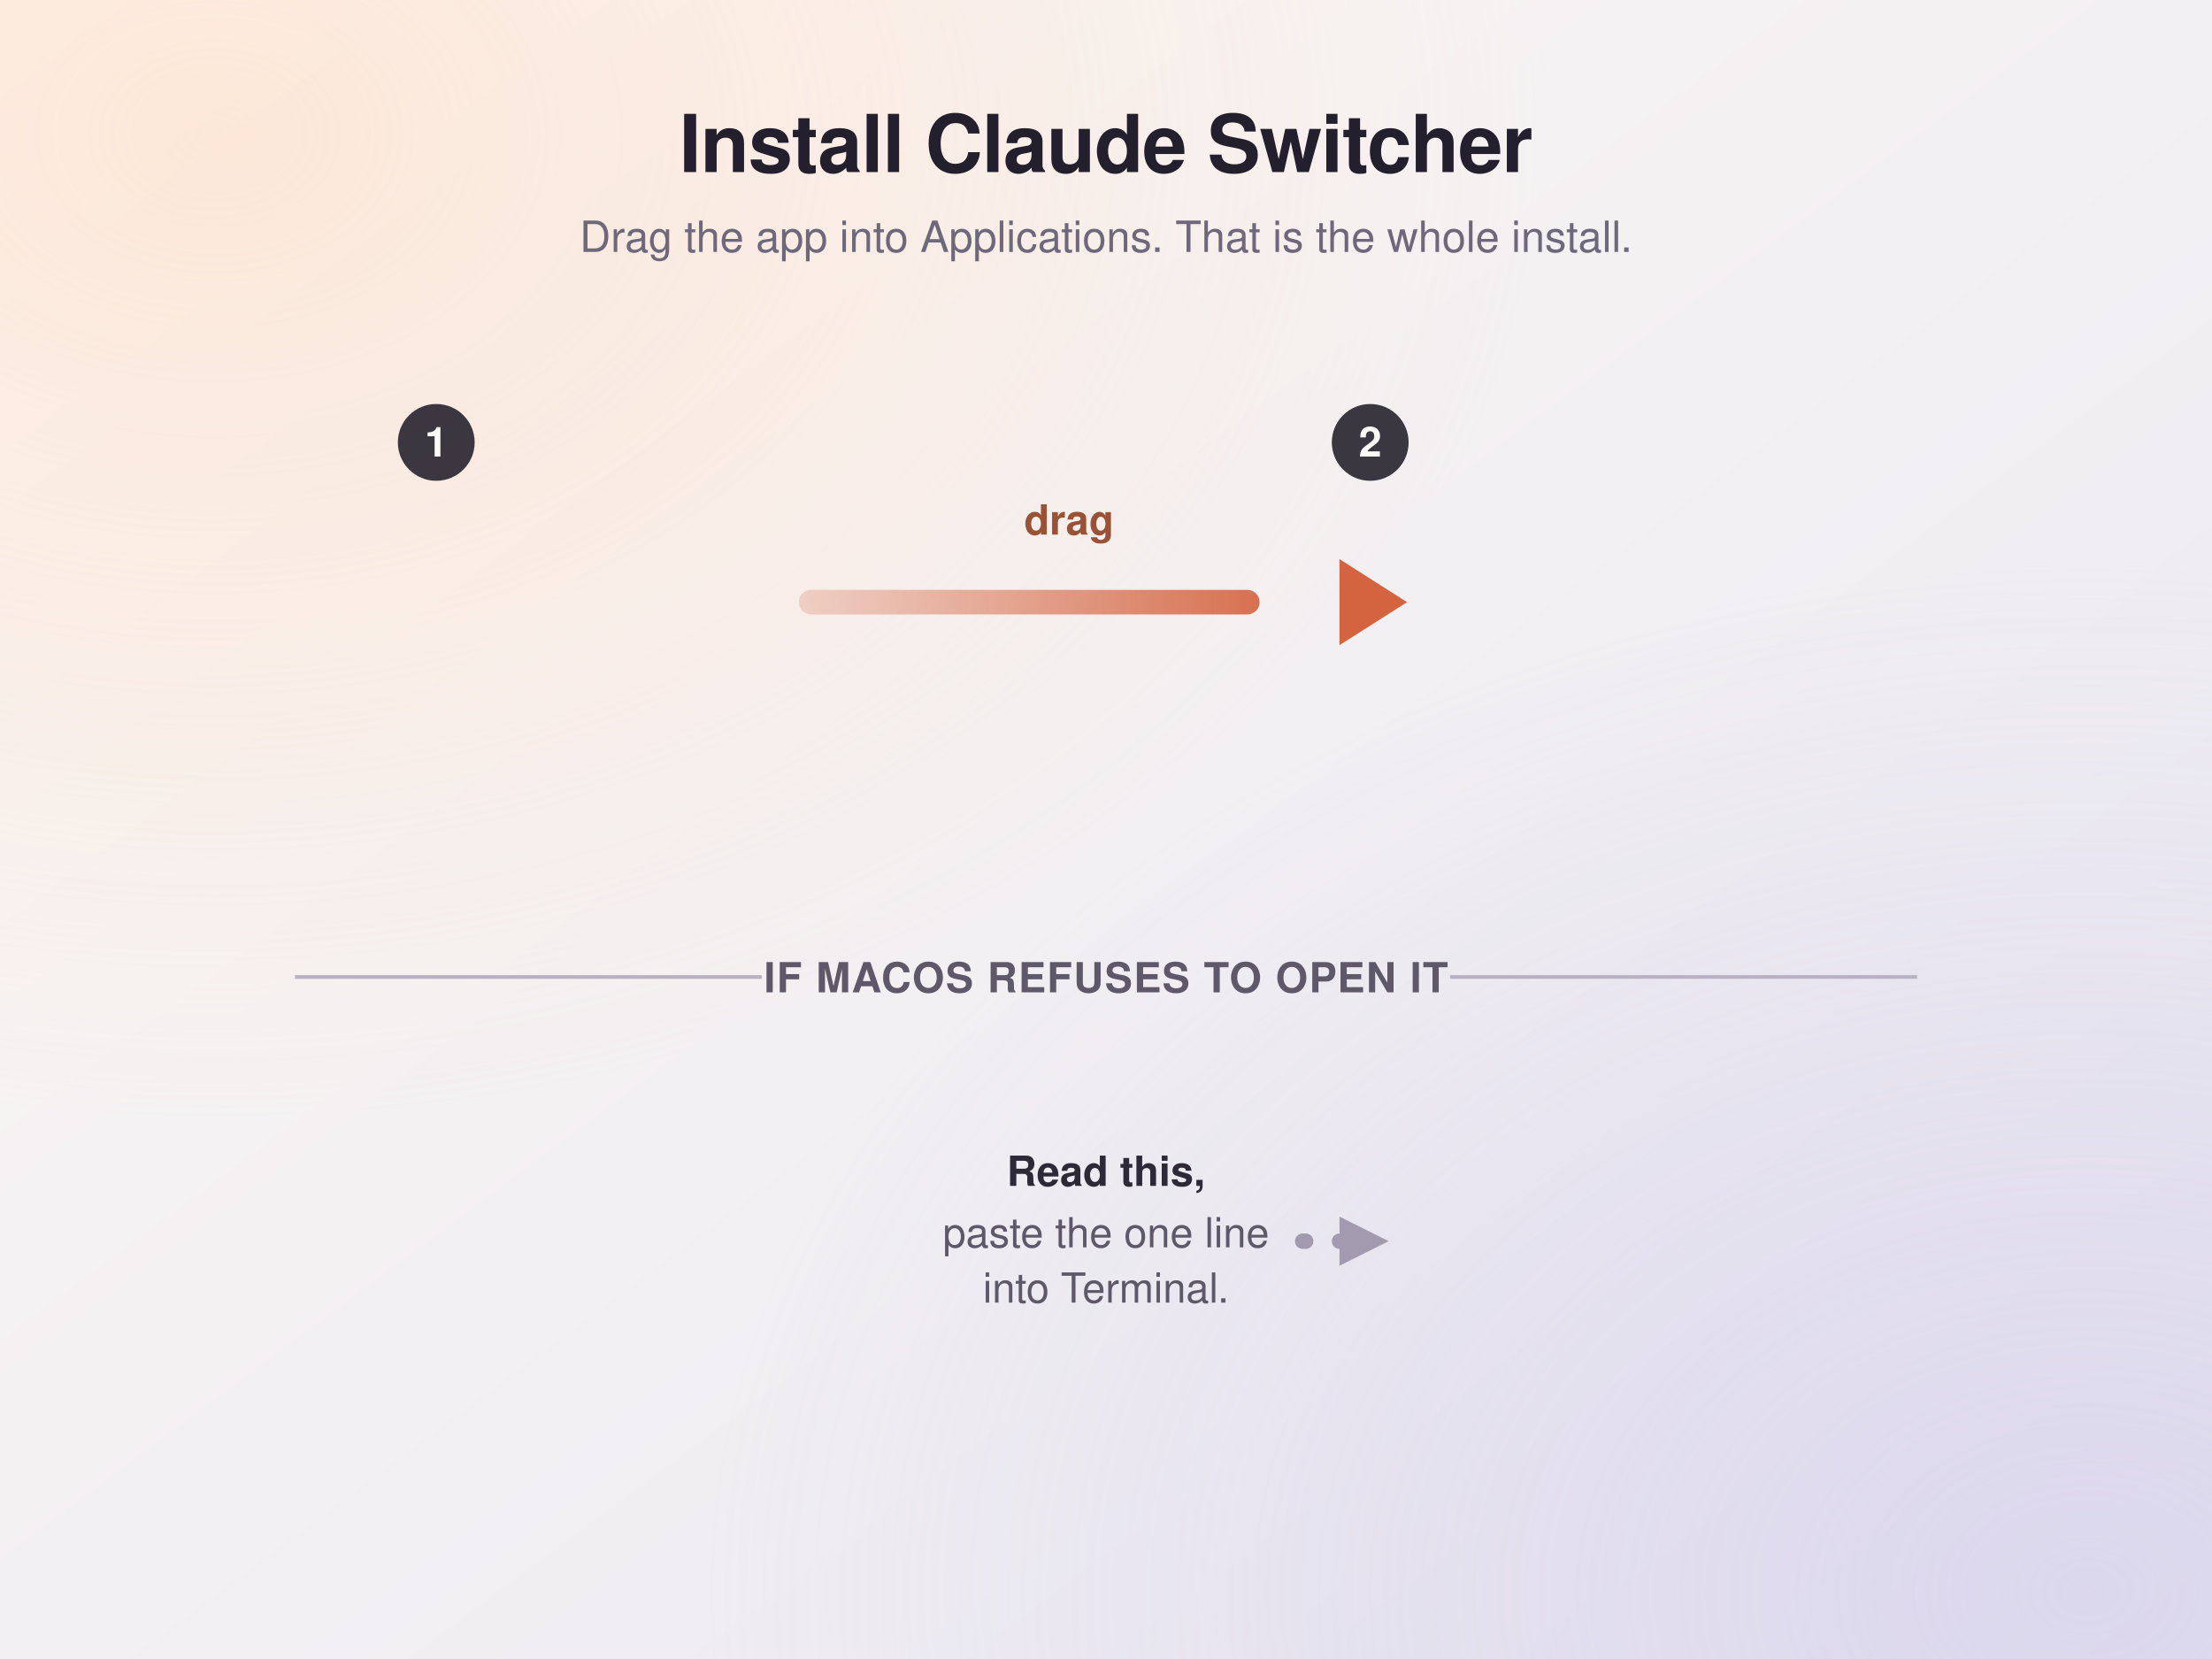
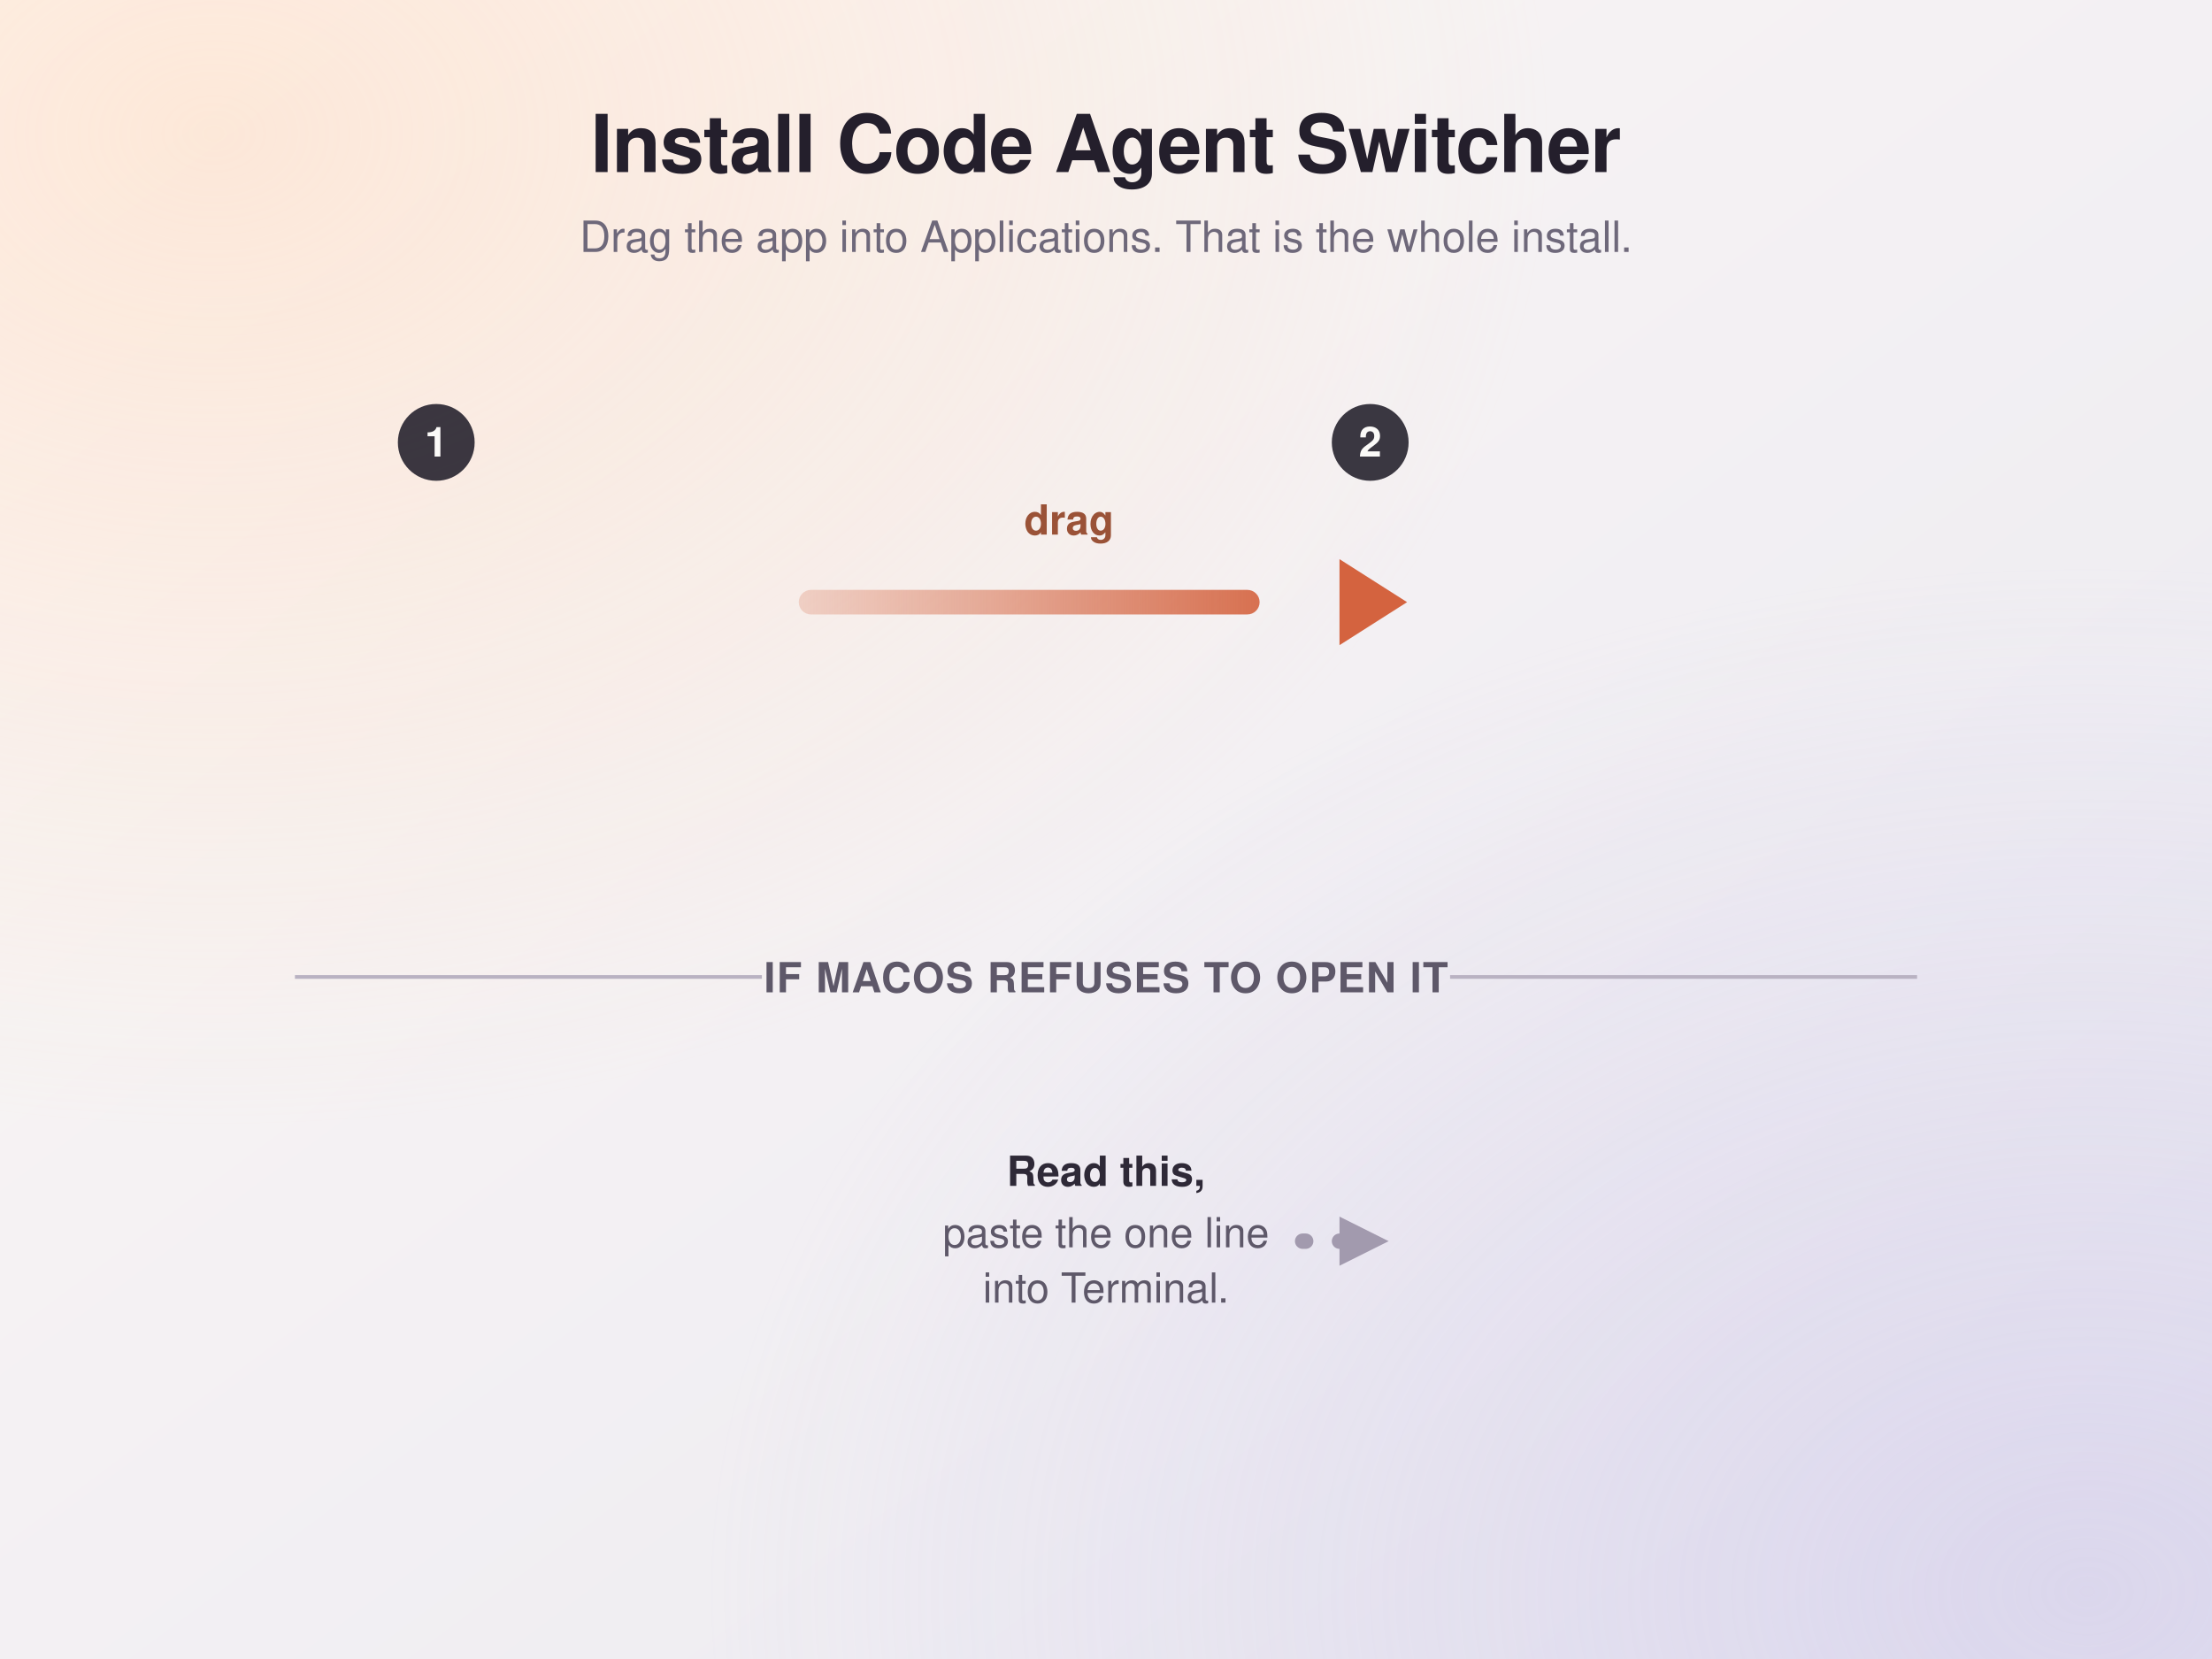
<svg xmlns="http://www.w3.org/2000/svg" viewBox="0 0 720 540" width="720" height="540">
  <defs>
    <linearGradient id="bg" x1="0" y1="0" x2="1" y2="1">
      <stop offset="0" stop-color="#FCF8F4" />
      <stop offset="0.5" stop-color="#F3F0F3" />
      <stop offset="1" stop-color="#E8E8F0" />
    </linearGradient>
    <radialGradient id="warm" cx="0.10" cy="0.08" r="0.60">
      <stop offset="0" stop-color="#FFD9BE" stop-opacity="0.50" />
      <stop offset="1" stop-color="#FFD9BE" stop-opacity="0" />
    </radialGradient>
    <radialGradient id="cool" cx="0.94" cy="0.96" r="0.62">
      <stop offset="0" stop-color="#C8BEE8" stop-opacity="0.42" />
      <stop offset="1" stop-color="#C8BEE8" stop-opacity="0" />
    </radialGradient>
    <linearGradient id="arr" x1="0" y1="0" x2="1" y2="0">
      <stop offset="0" stop-color="#D4633F" stop-opacity="0.22" />
      <stop offset="1" stop-color="#D4633F" stop-opacity="0.9" />
    </linearGradient>
  </defs>
  <rect width="720" height="540" fill="url(#bg)" />
  <rect width="720" height="540" fill="url(#warm)" />
  <rect width="720" height="540" fill="url(#cool)" />
-   <text x="360.0" y="56" text-anchor="middle" font-family="Helvetica Neue, Helvetica, Arial" font-size="26" font-weight="600" fill="#241F2C" letter-spacing="-0.3">Install Claude Switcher</text>
+   <text x="360.0" y="56" text-anchor="middle" font-family="Helvetica Neue, Helvetica, Arial" font-size="26" font-weight="600" fill="#241F2C" letter-spacing="-0.3">Install Code Agent Switcher</text>
  <text x="360.0" y="82" text-anchor="middle" font-family="Helvetica Neue, Helvetica, Arial" font-size="14" fill="#6E687A">Drag the app into Applications. That is the whole install.</text>
  <rect x="260.0" y="192" width="150.0" height="8" rx="4" fill="url(#arr)" />
  <path d="M436.0 182 L458.0 196 L436.0 210 Z" fill="#D4633F" />
  <text x="348.0" y="174" text-anchor="middle" font-family="Helvetica Neue, Helvetica, Arial" font-size="13.5" font-weight="600" fill="#9A5237">drag</text>
  <circle cx="142.0" cy="144.0" r="12.5" fill="#2A2732" opacity="0.92" />
  <text x="142.0" y="148.6" text-anchor="middle" font-family="Helvetica Neue, Helvetica, Arial" font-size="13.5" font-weight="700" fill="#FBFAF8">1</text>
  <circle cx="446.0" cy="144.0" r="12.5" fill="#2A2732" opacity="0.92" />
  <text x="446.0" y="148.6" text-anchor="middle" font-family="Helvetica Neue, Helvetica, Arial" font-size="13.5" font-weight="700" fill="#FBFAF8">2</text>
  <line x1="96" y1="318" x2="248" y2="318" stroke="#B9B2C2" stroke-width="1.2" />
  <line x1="472" y1="318" x2="624" y2="318" stroke="#B9B2C2" stroke-width="1.2" />
  <text x="360.0" y="323" text-anchor="middle" font-family="Helvetica Neue, Helvetica, Arial" font-size="13.5" font-weight="600" fill="#5E5869" letter-spacing="0.4">IF MACOS REFUSES TO OPEN IT</text>
  <text x="360.0" y="386" text-anchor="middle" font-family="Helvetica Neue, Helvetica, Arial" font-size="13.5" font-weight="600" fill="#2E2937">Read this,</text>
  <text x="360.0" y="406" text-anchor="middle" font-family="Helvetica Neue, Helvetica, Arial" font-size="13.5" fill="#5E5869">paste the one line</text>
  <text x="360.0" y="424" text-anchor="middle" font-family="Helvetica Neue, Helvetica, Arial" font-size="13.5" fill="#5E5869">into Terminal.</text>
  <path d="M424 404 L440 404" fill="none" stroke="#A29AAE" stroke-width="5" stroke-linecap="round" stroke-dasharray="1 11" />
  <path d="M436 396 L452 404 L436 412 Z" fill="#A29AAE" />
</svg>
